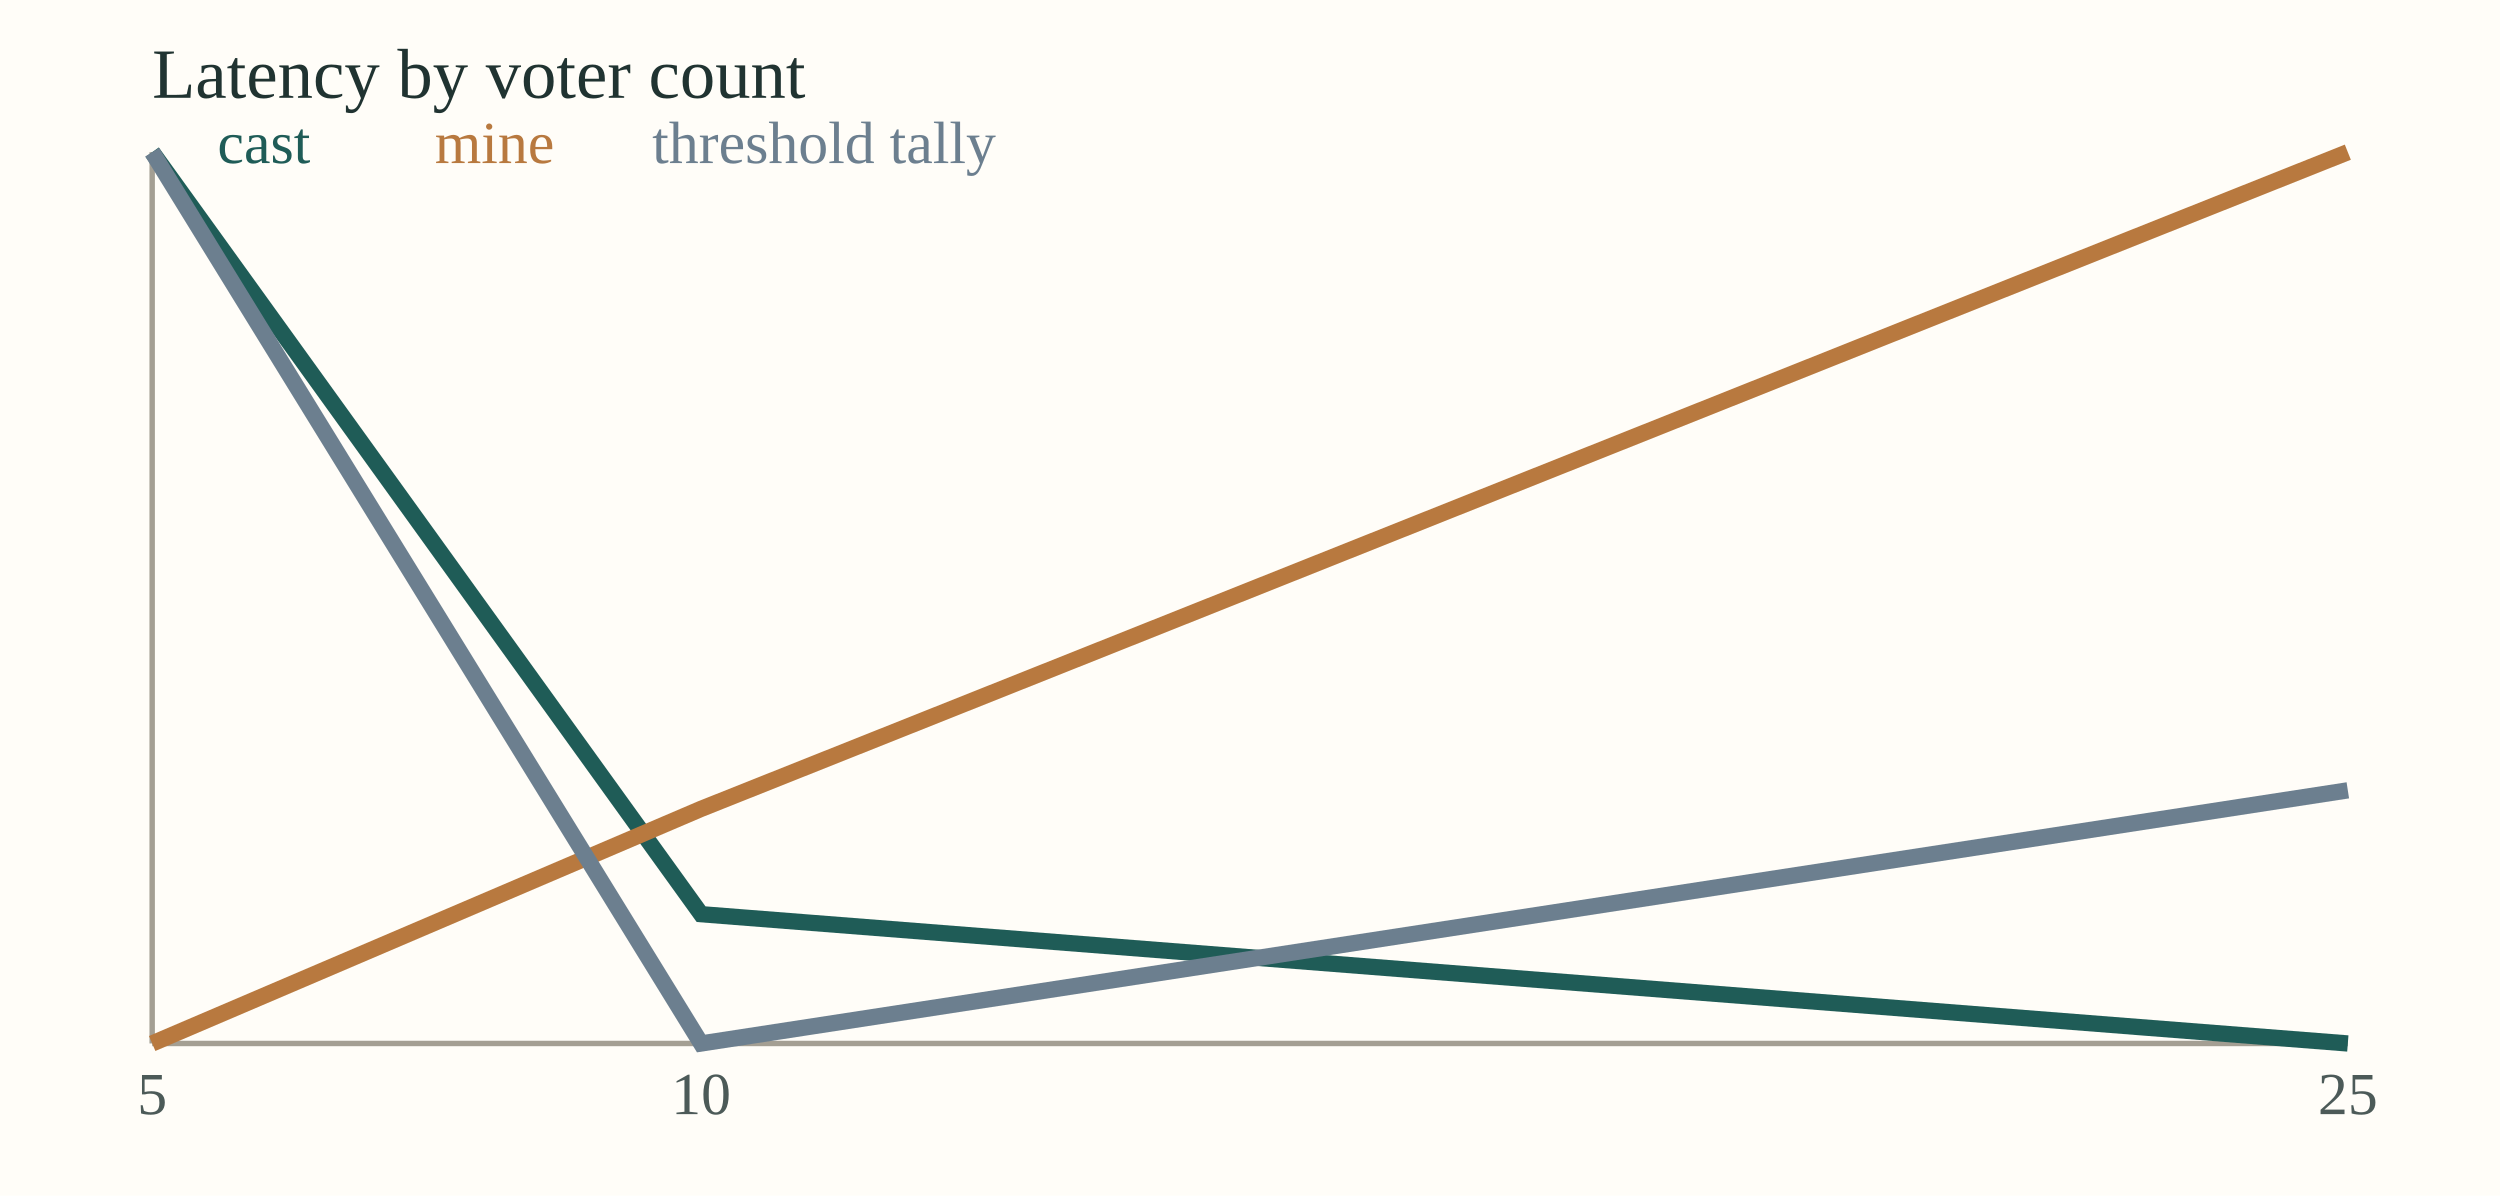
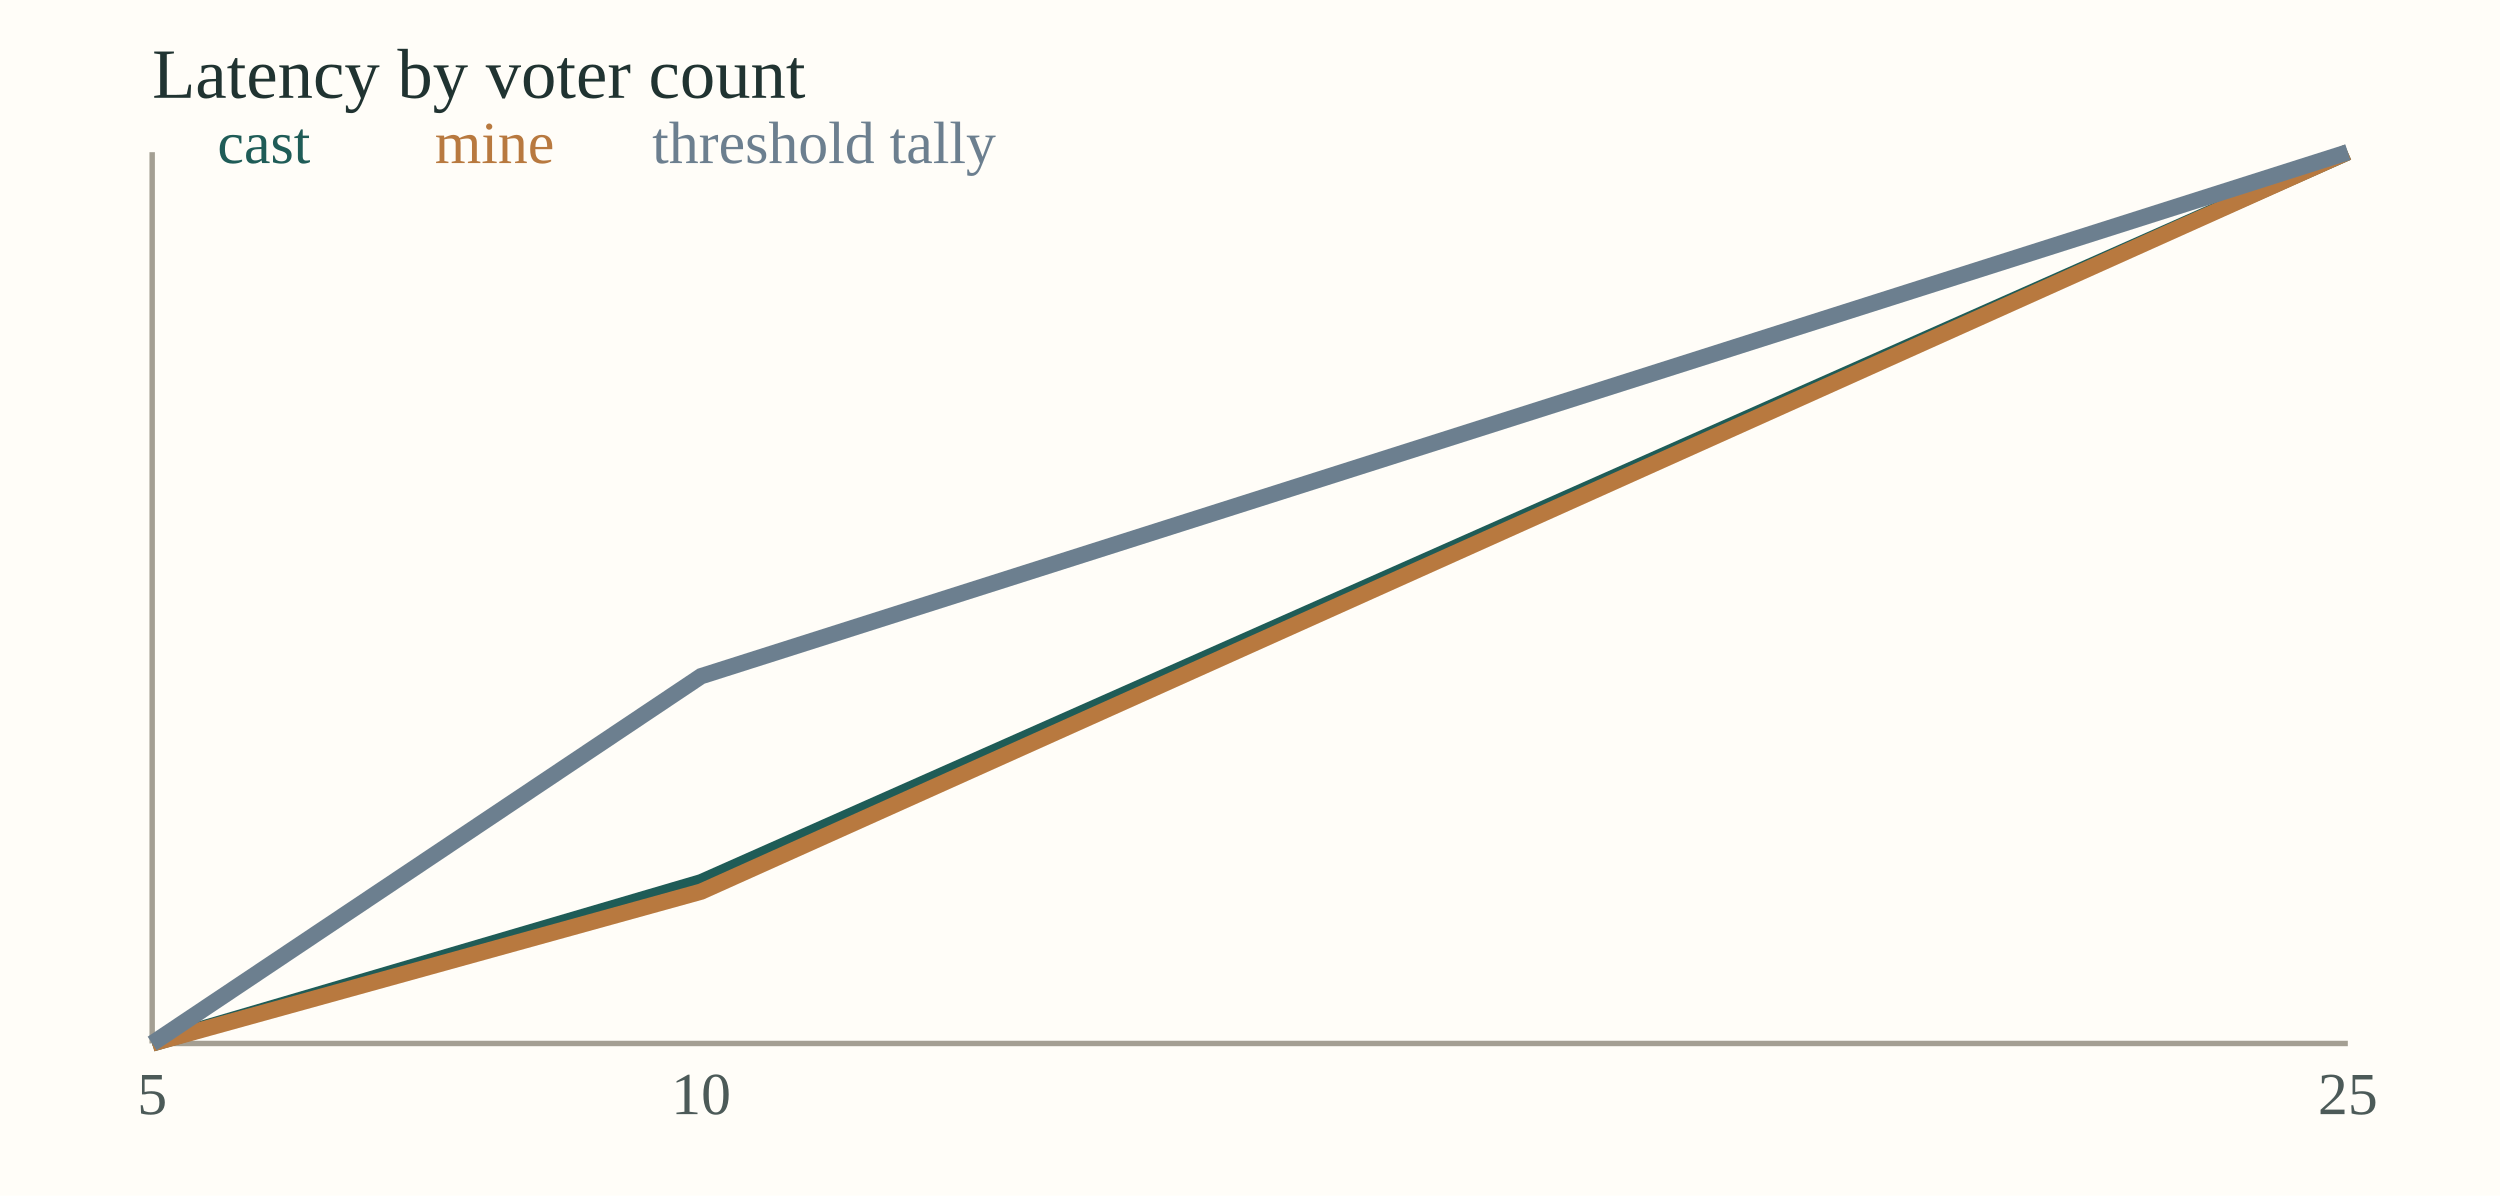
<svg xmlns="http://www.w3.org/2000/svg" width="460" height="220" viewBox="0 0 460 220">
  <rect width="100%" height="100%" fill="#fffdf8" />
  <line x1="28" y1="28" x2="28" y2="192" stroke="#a49f93" stroke-width="1" />
  <line x1="28" y1="192" x2="432" y2="192" stroke="#a49f93" stroke-width="1" />
  <text x="28" y="18" font-size="13" fill="#203331">Latency by voter count</text>
-   <polyline fill="none" stroke="#1f5c57" stroke-width="3" points="28.00,28.00 129.00,168.21 432.00,192.00" />
-   <polyline fill="none" stroke="#b8793f" stroke-width="3" points="28.00,192.00 129.00,148.83 432.00,28.00" />
-   <polyline fill="none" stroke="#6c7f8f" stroke-width="3" points="28.00,28.00 129.00,192.00 432.00,145.42" />
+   <polyline fill="none" stroke="#1f5c57" stroke-width="3" points="28.00,192.00 129.00,162.33 432.00,28.00" />
+   <polyline fill="none" stroke="#b8793f" stroke-width="3" points="28.00,192.00 129.00,164.06 432.00,28.00" />
+   <polyline fill="none" stroke="#6c7f8f" stroke-width="3" points="28.00,192.00 129.00,124.42 432.00,28.00" />
  <text x="28.00" y="205" font-size="11" text-anchor="middle" fill="#4c5a58">5</text>
  <text x="129.00" y="205" font-size="11" text-anchor="middle" fill="#4c5a58">10</text>
  <text x="432.00" y="205" font-size="11" text-anchor="middle" fill="#4c5a58">25</text>
  <text x="40" y="30" font-size="11" fill="#1f5c57">cast</text>
  <text x="80" y="30" font-size="11" fill="#b8793f">mine</text>
  <text x="120" y="30" font-size="11" fill="#6c7f8f">threshold tally</text>
</svg>
